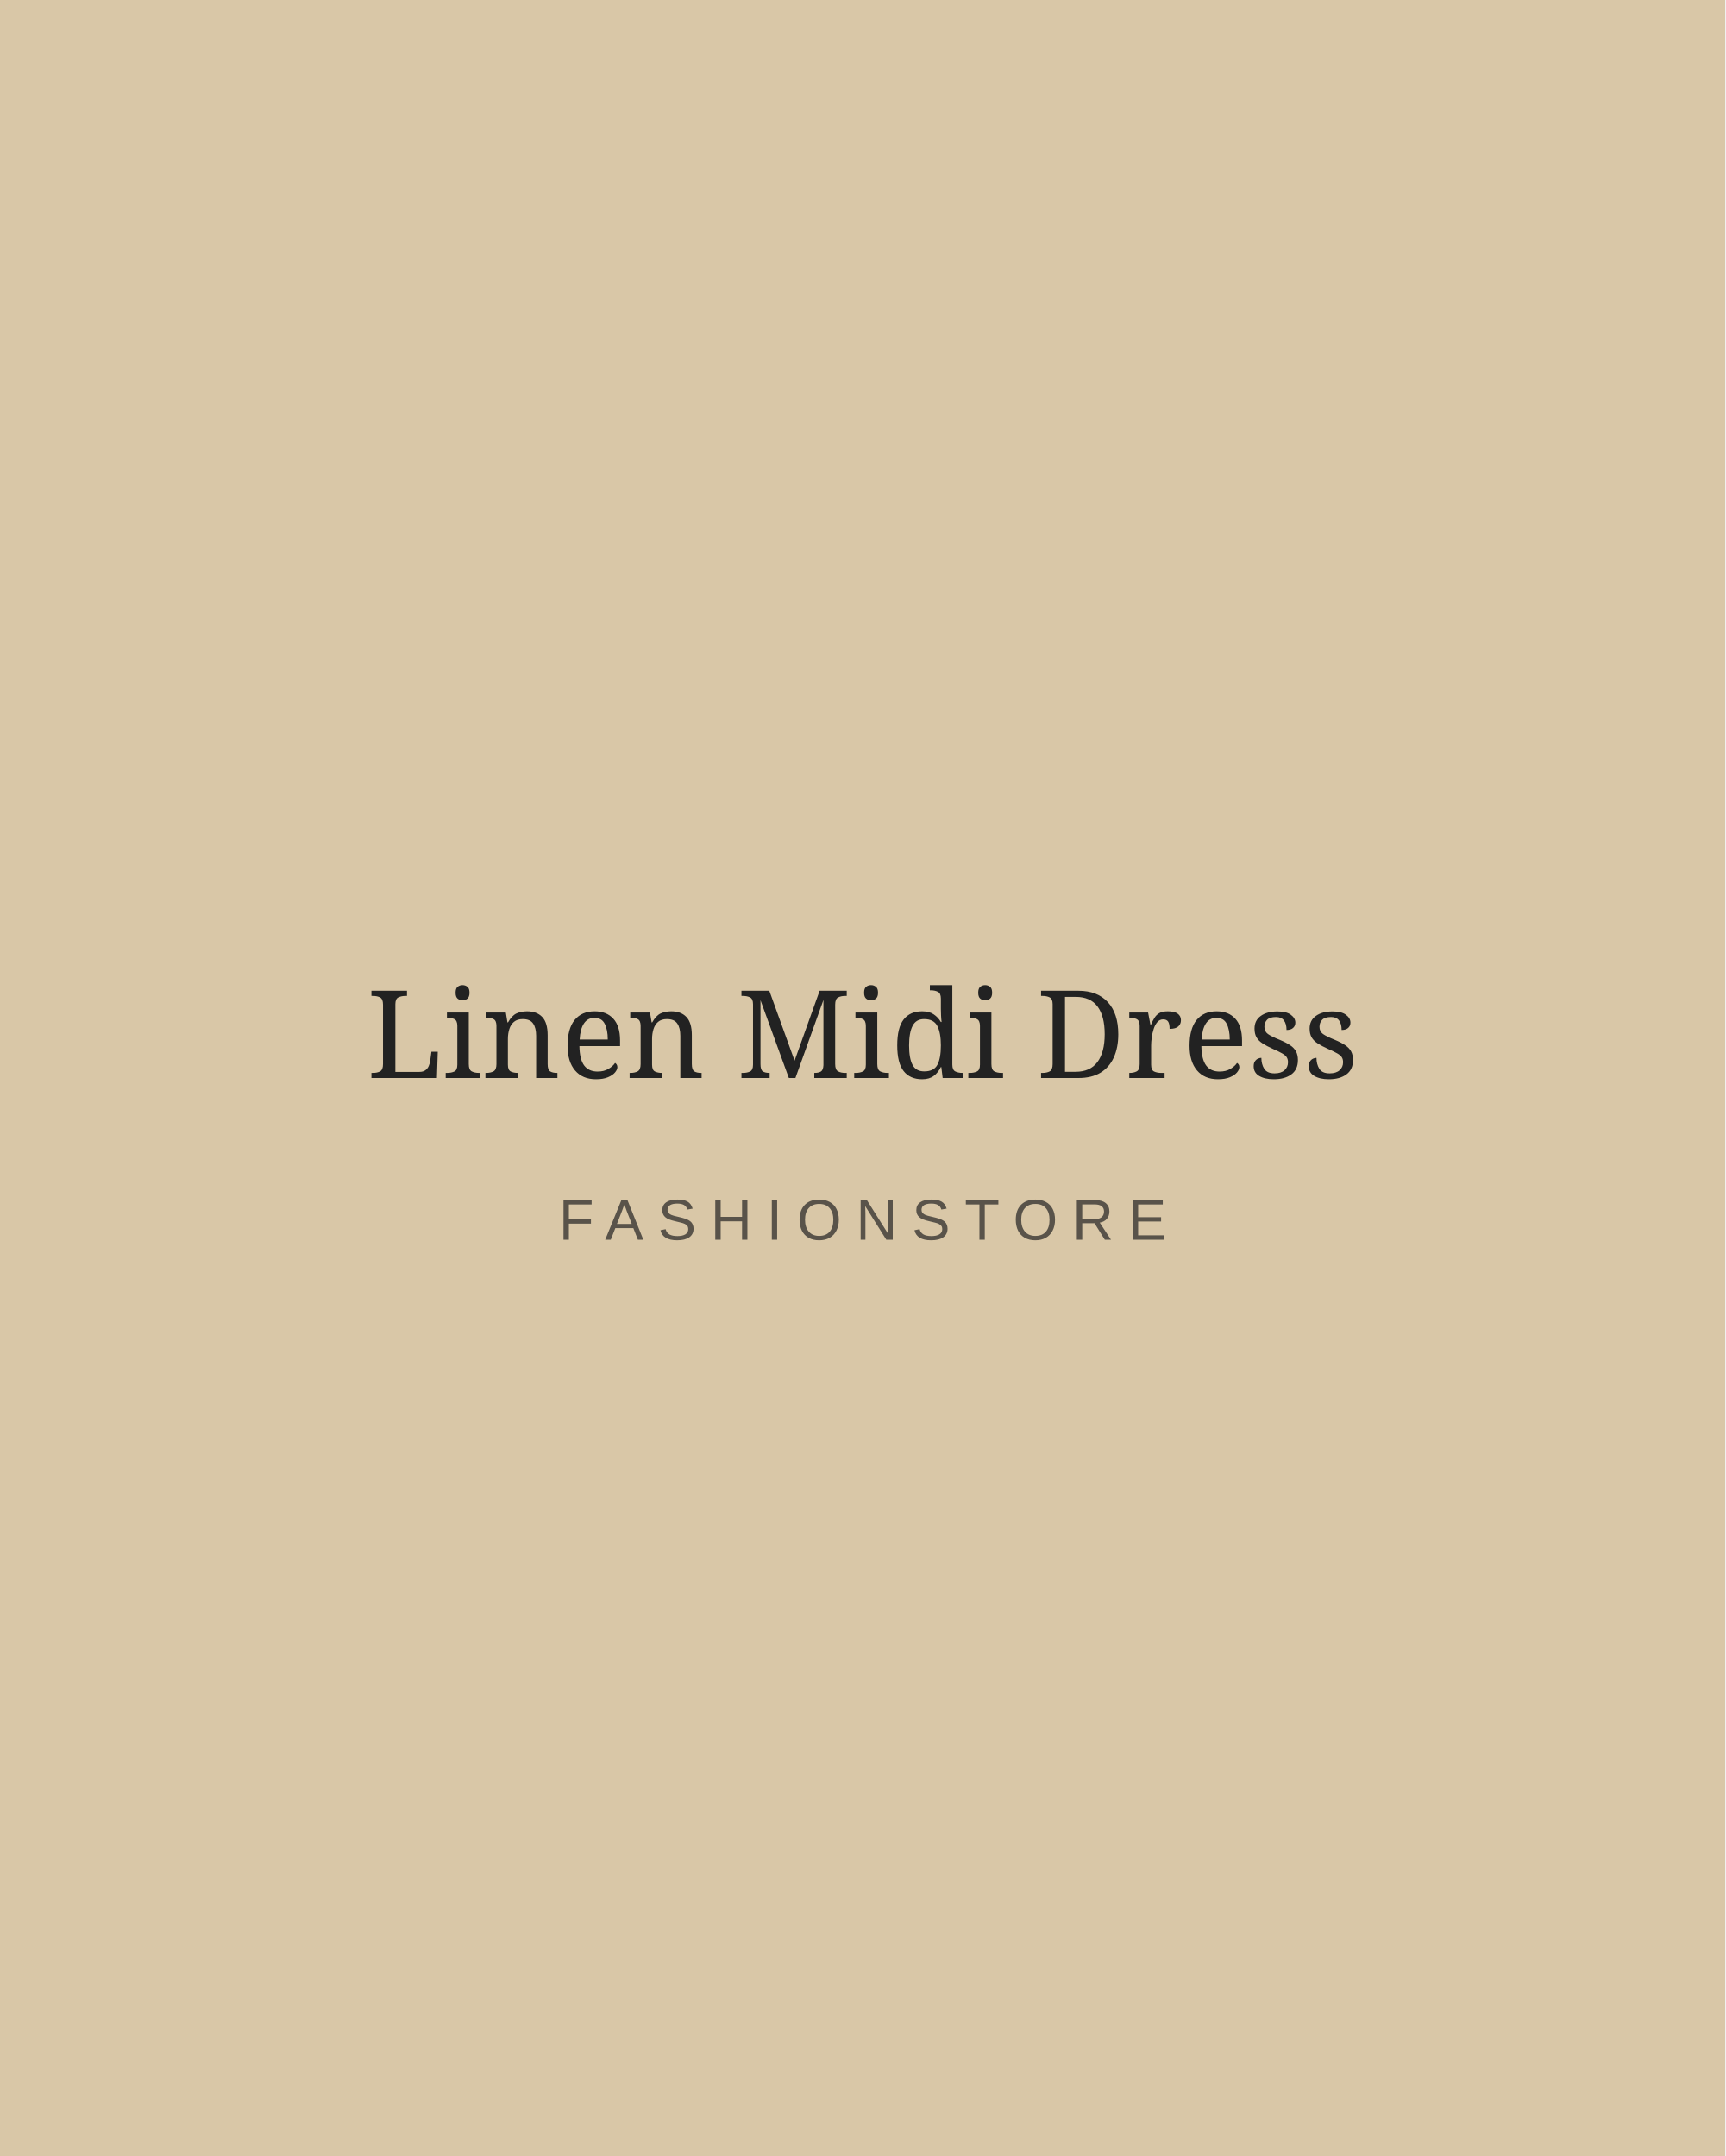
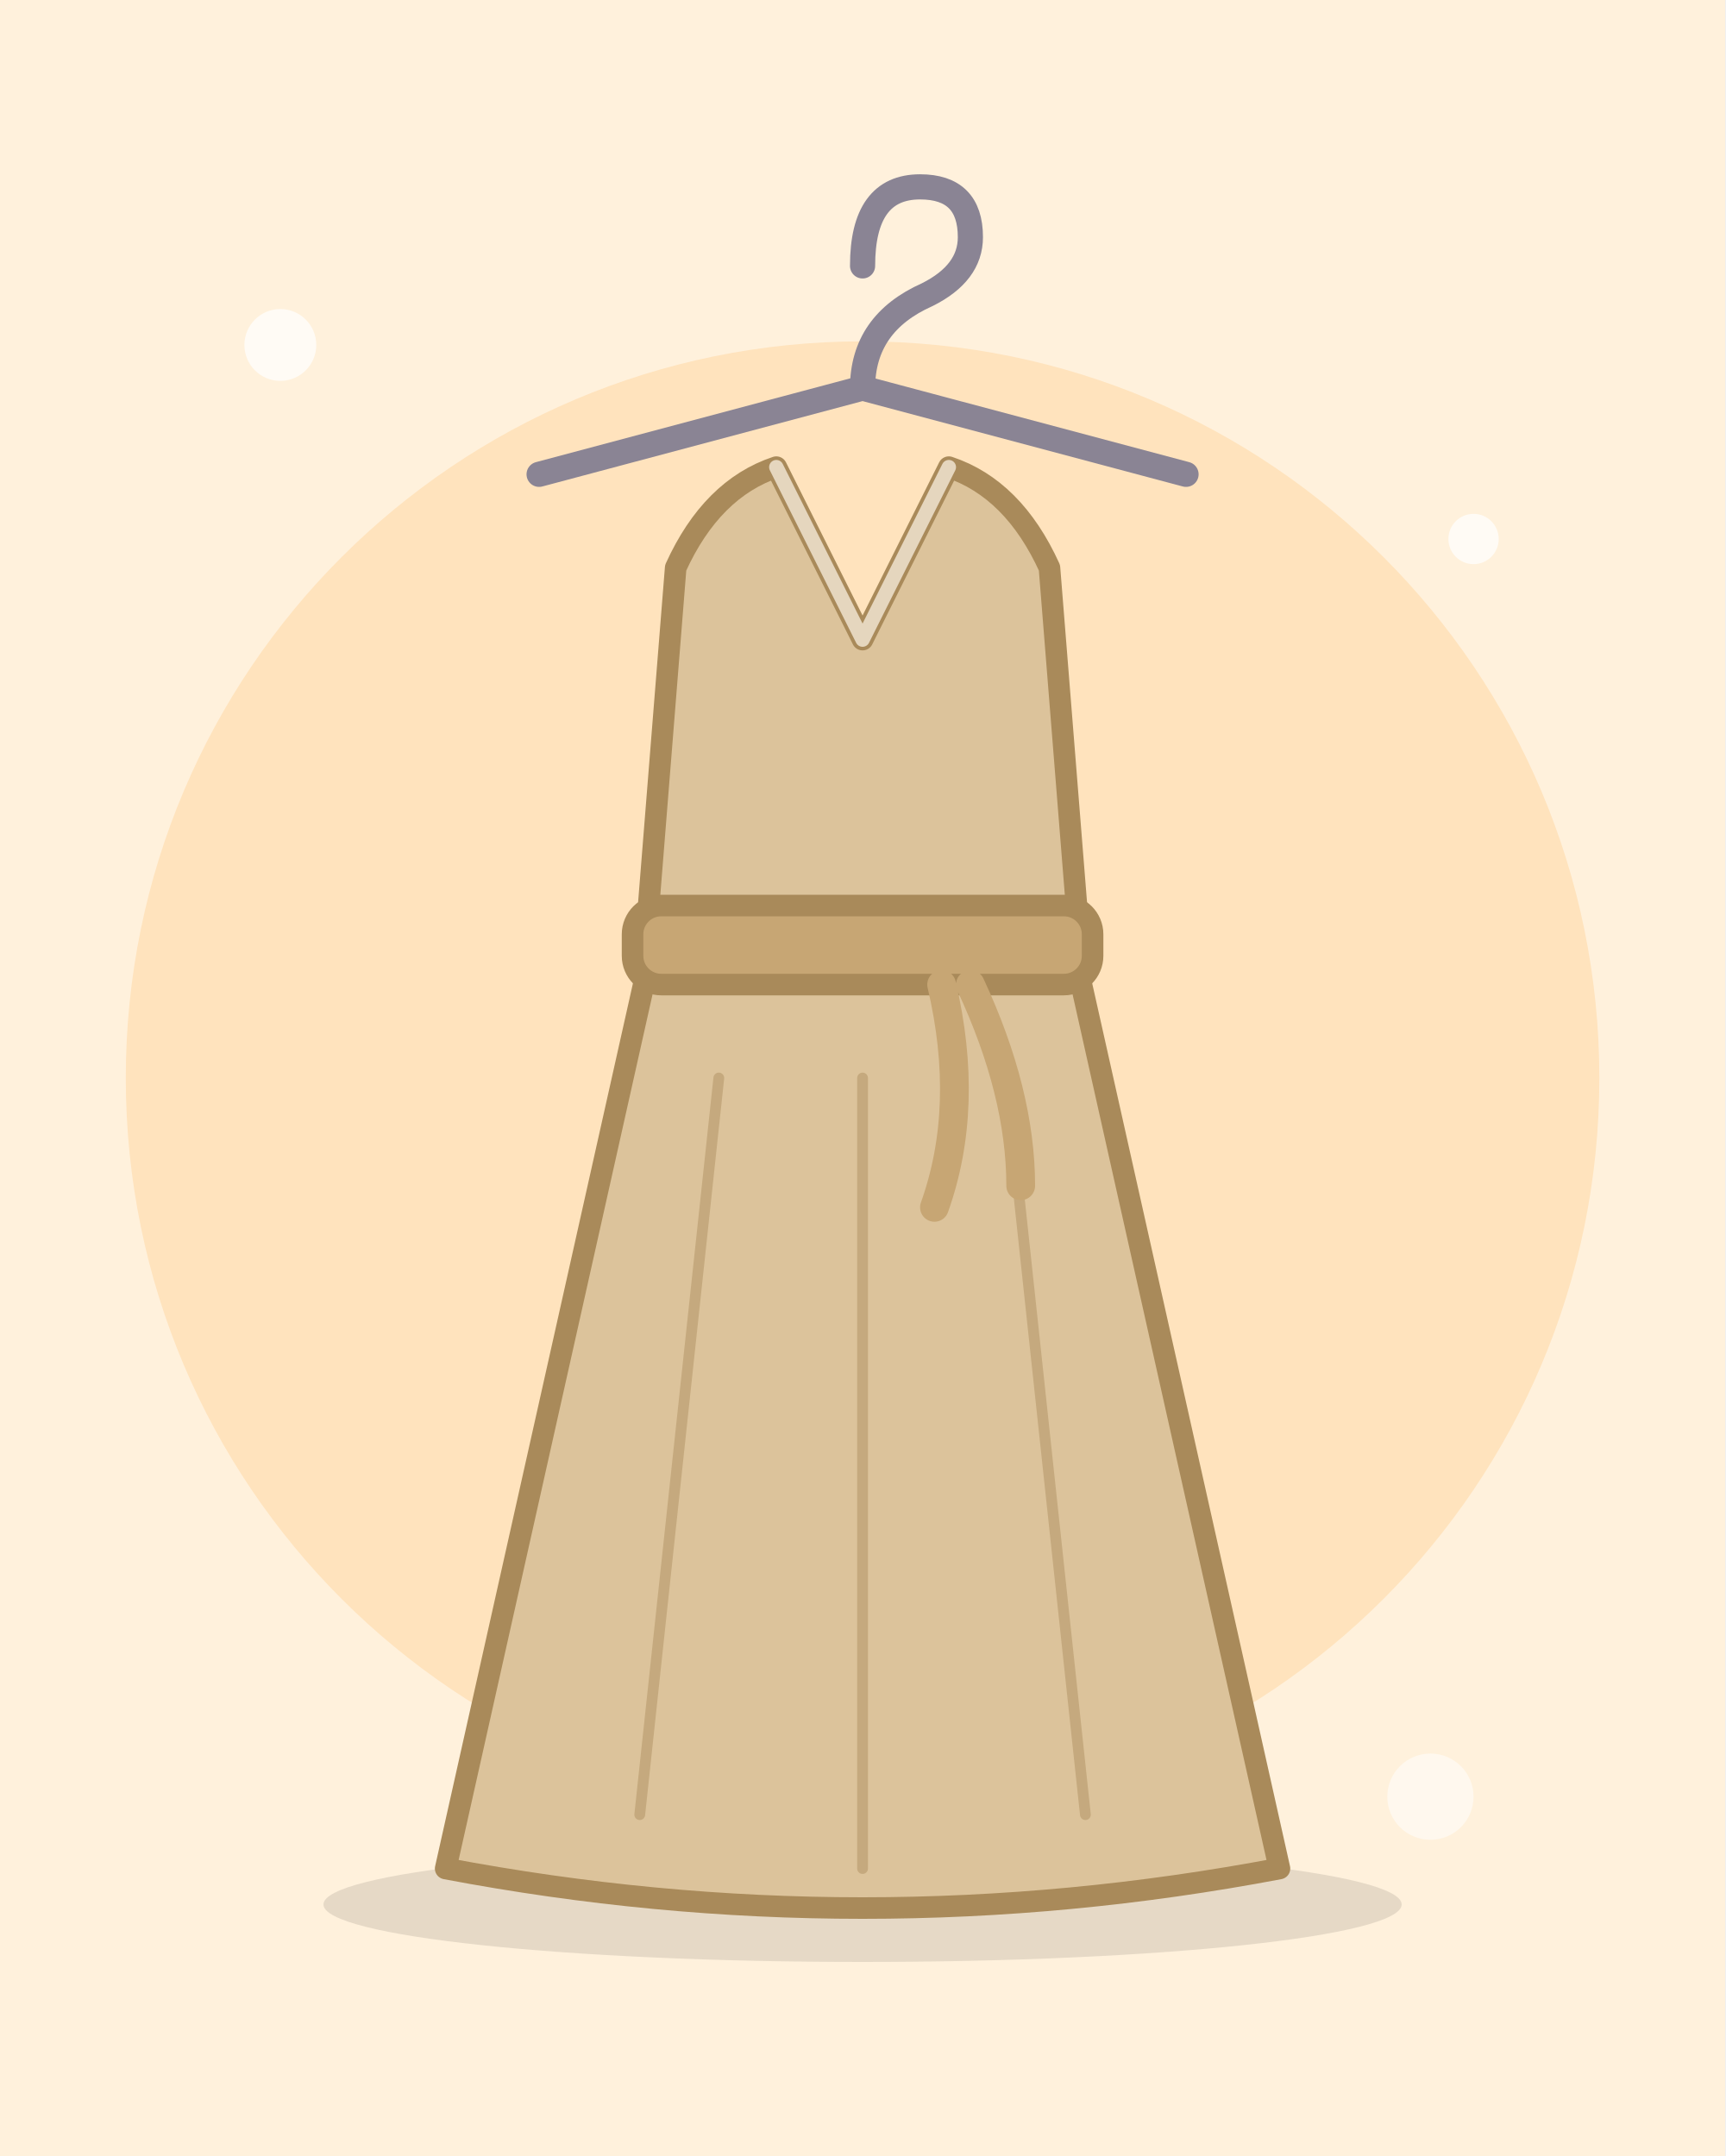
<svg xmlns="http://www.w3.org/2000/svg" width="480" height="600" viewBox="0 0 480 600" role="img" aria-label="Linen Midi Dress">
-   <rect width="480" height="600" fill="#d9c7a7" />
-   <text x="240" y="300" font-family="Georgia, serif" font-size="34" fill="#222222" text-anchor="middle">Linen Midi Dress</text>
-   <text x="240" y="345" font-family="Arial, sans-serif" font-size="16" letter-spacing="4" fill="#222222" text-anchor="middle" opacity="0.7">FASHIONSTORE</text>
+   <rect width="480" height="600" fill="#fff1dc" />
+   <circle cx="240" cy="300" r="205" fill="#ffe3bd" />
+   <circle cx="78" cy="96" r="10" fill="#ffffff" opacity=".7" />
+   <circle cx="410" cy="150" r="7" fill="#ffffff" opacity=".7" />
+   <circle cx="398" cy="500" r="12" fill="#ffffff" opacity=".5" />
+   <ellipse cx="240" cy="530" rx="150" ry="16" fill="#000000" opacity=".10" />
+   <g stroke-linejoin="round" stroke-linecap="round">
+     <path d="M240 74 q0 -22 16 -22 q14 0 14 14 q0 10 -12 16 q-18 8 -18 26" fill="none" stroke="#8a8494" stroke-width="7" />
+     <path d="M240 108 L150 132 M240 108 L330 132" stroke="#8a8494" stroke-width="7" />
+     <path d="M188 158 Q198 136 216 130 L240 178 L264 130 Q282 136 292 158 L300 258 L180 258 Z" fill="#dcc39b" stroke="#a98a5a" stroke-width="6" />
+     <path d="M180 270 L300 270 L356 520 Q240 542 124 520 Z" fill="#dcc39b" stroke="#a98a5a" stroke-width="6" />
+     <path d="M200 300 L178 505 M240 300 L240 520 M280 300 L302 505" stroke="#a98a5a" stroke-width="3" opacity=".45" />
+     <rect x="176" y="252" width="128" height="22" rx="8" fill="#c7a674" stroke="#a98a5a" stroke-width="6" />
+     <path d="M262 274 q8 34 -2 62 M270 274 q14 30 14 56" fill="none" stroke="#c7a674" stroke-width="8" />
+     <path d="M216 130 L240 178 L264 130" fill="none" stroke="#fff6e8" stroke-width="4" opacity=".7" />
+   </g>
</svg>
